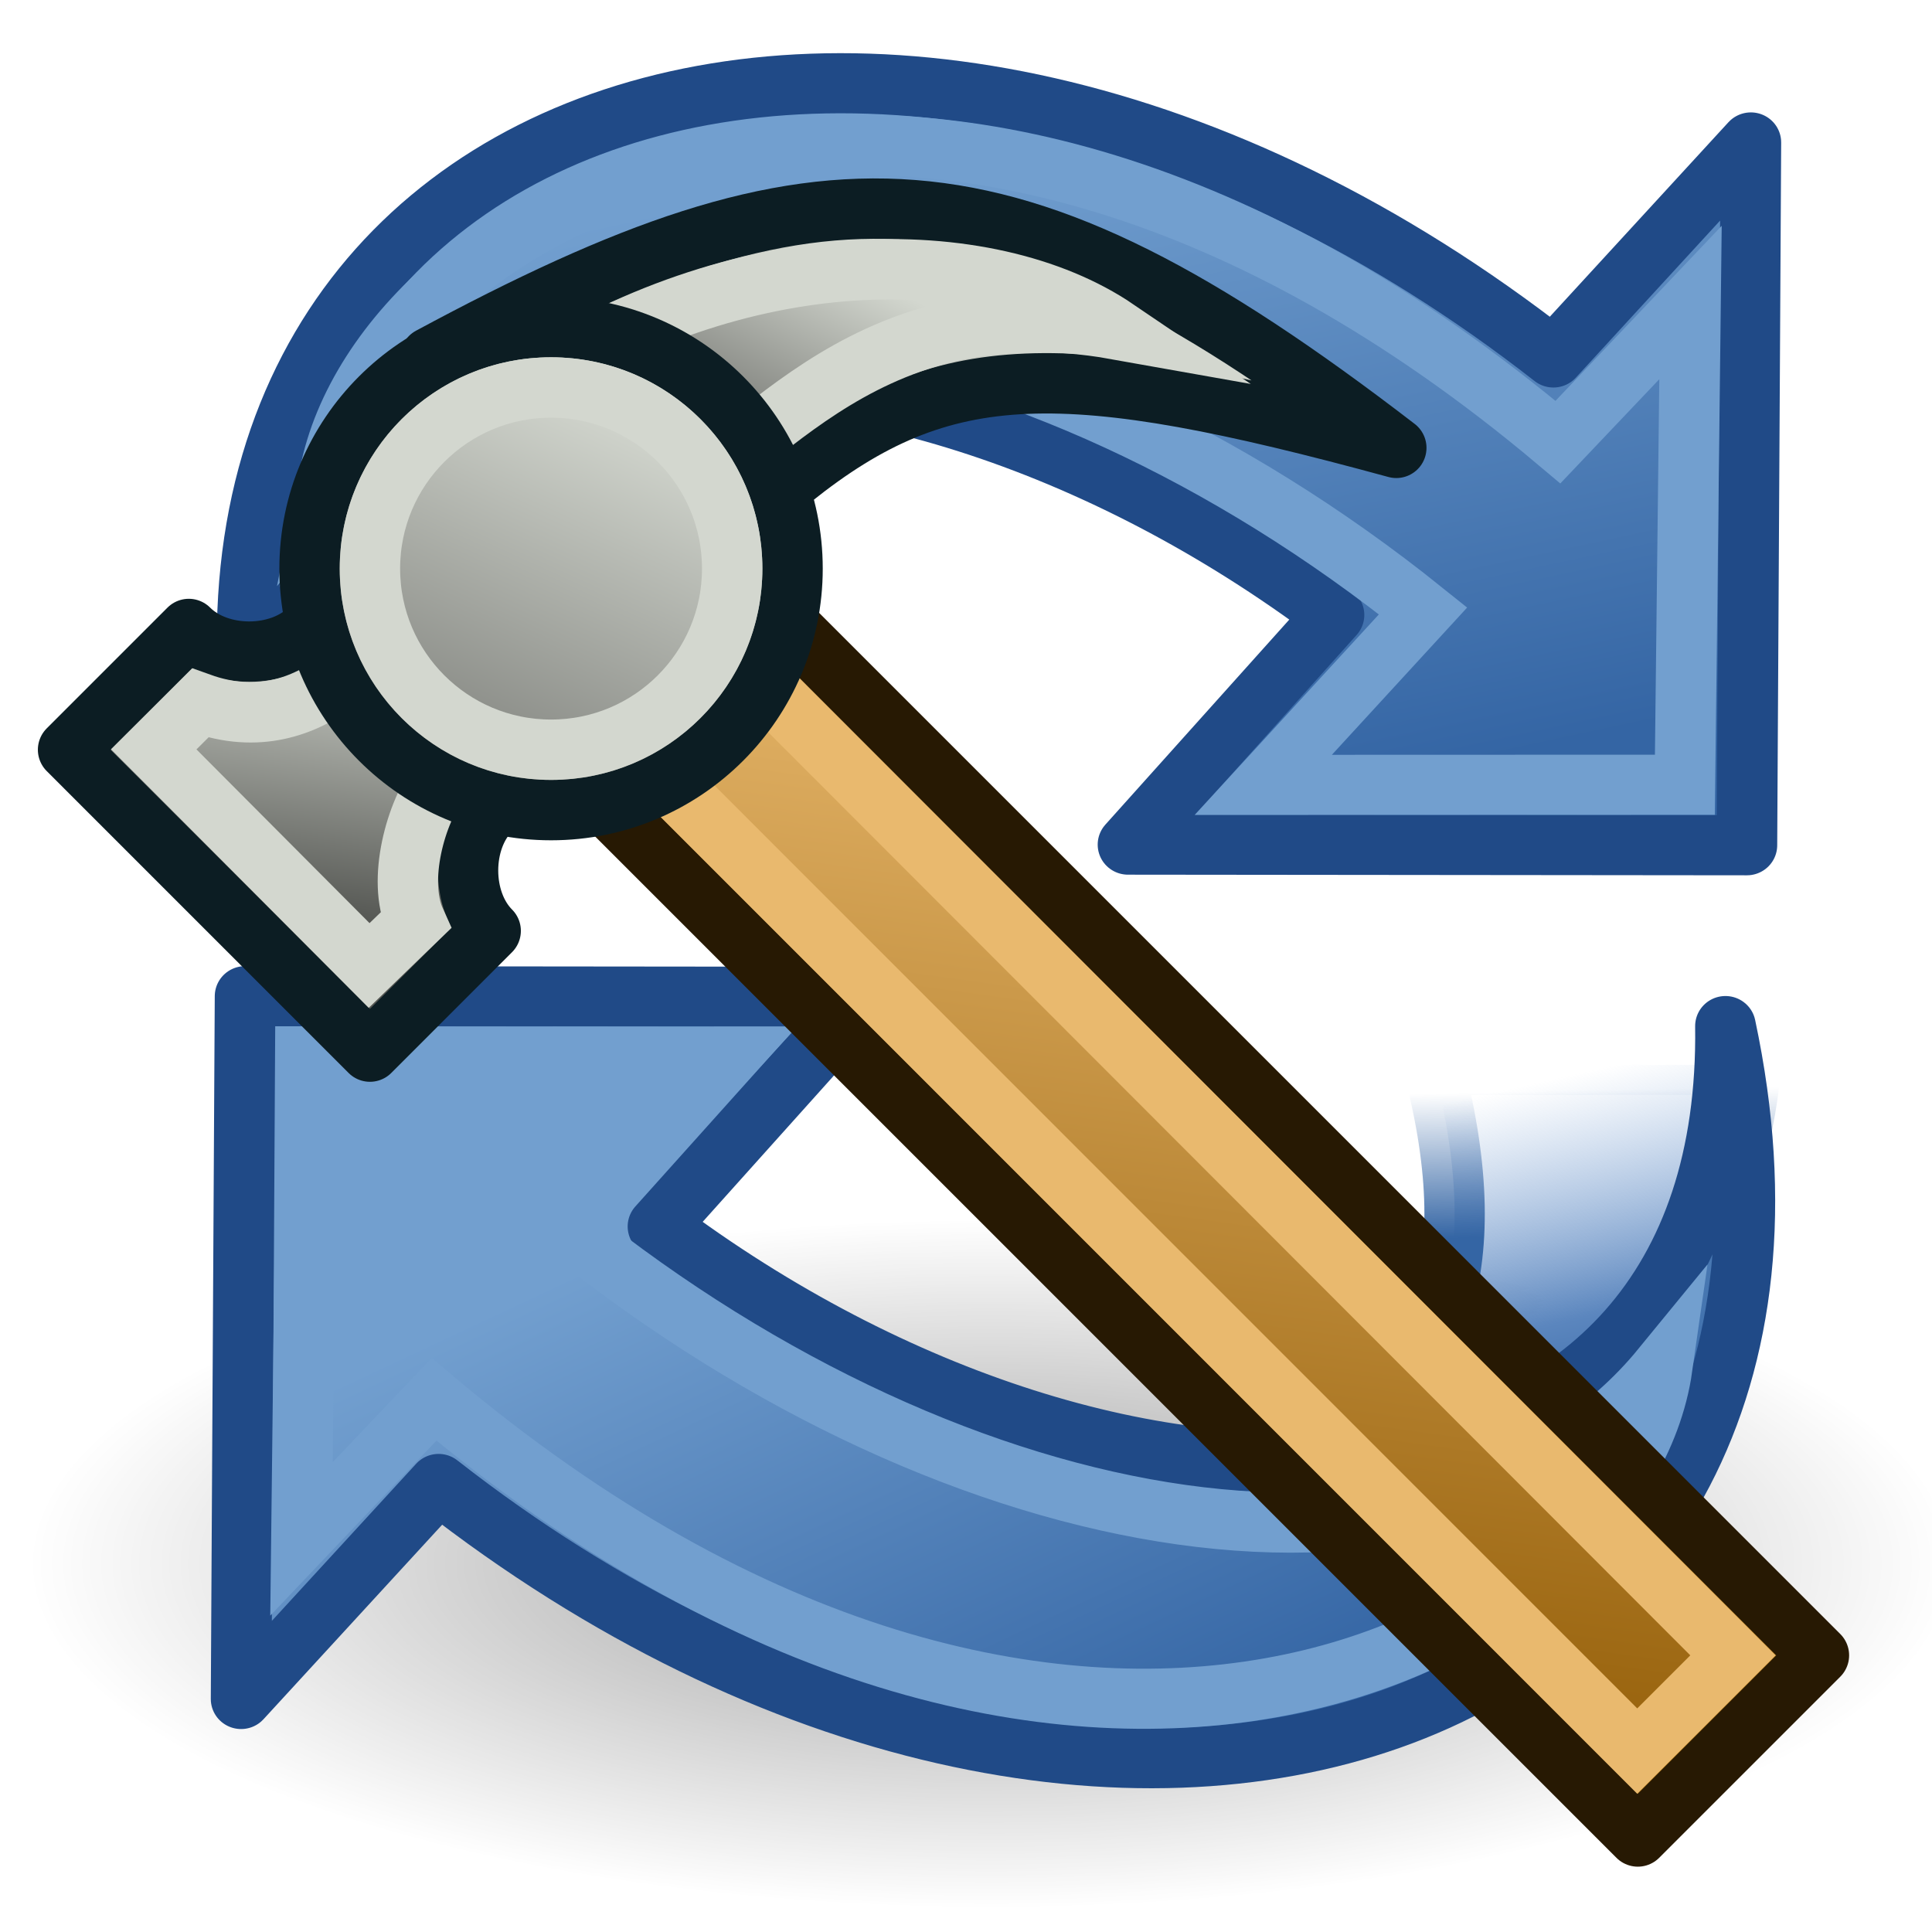
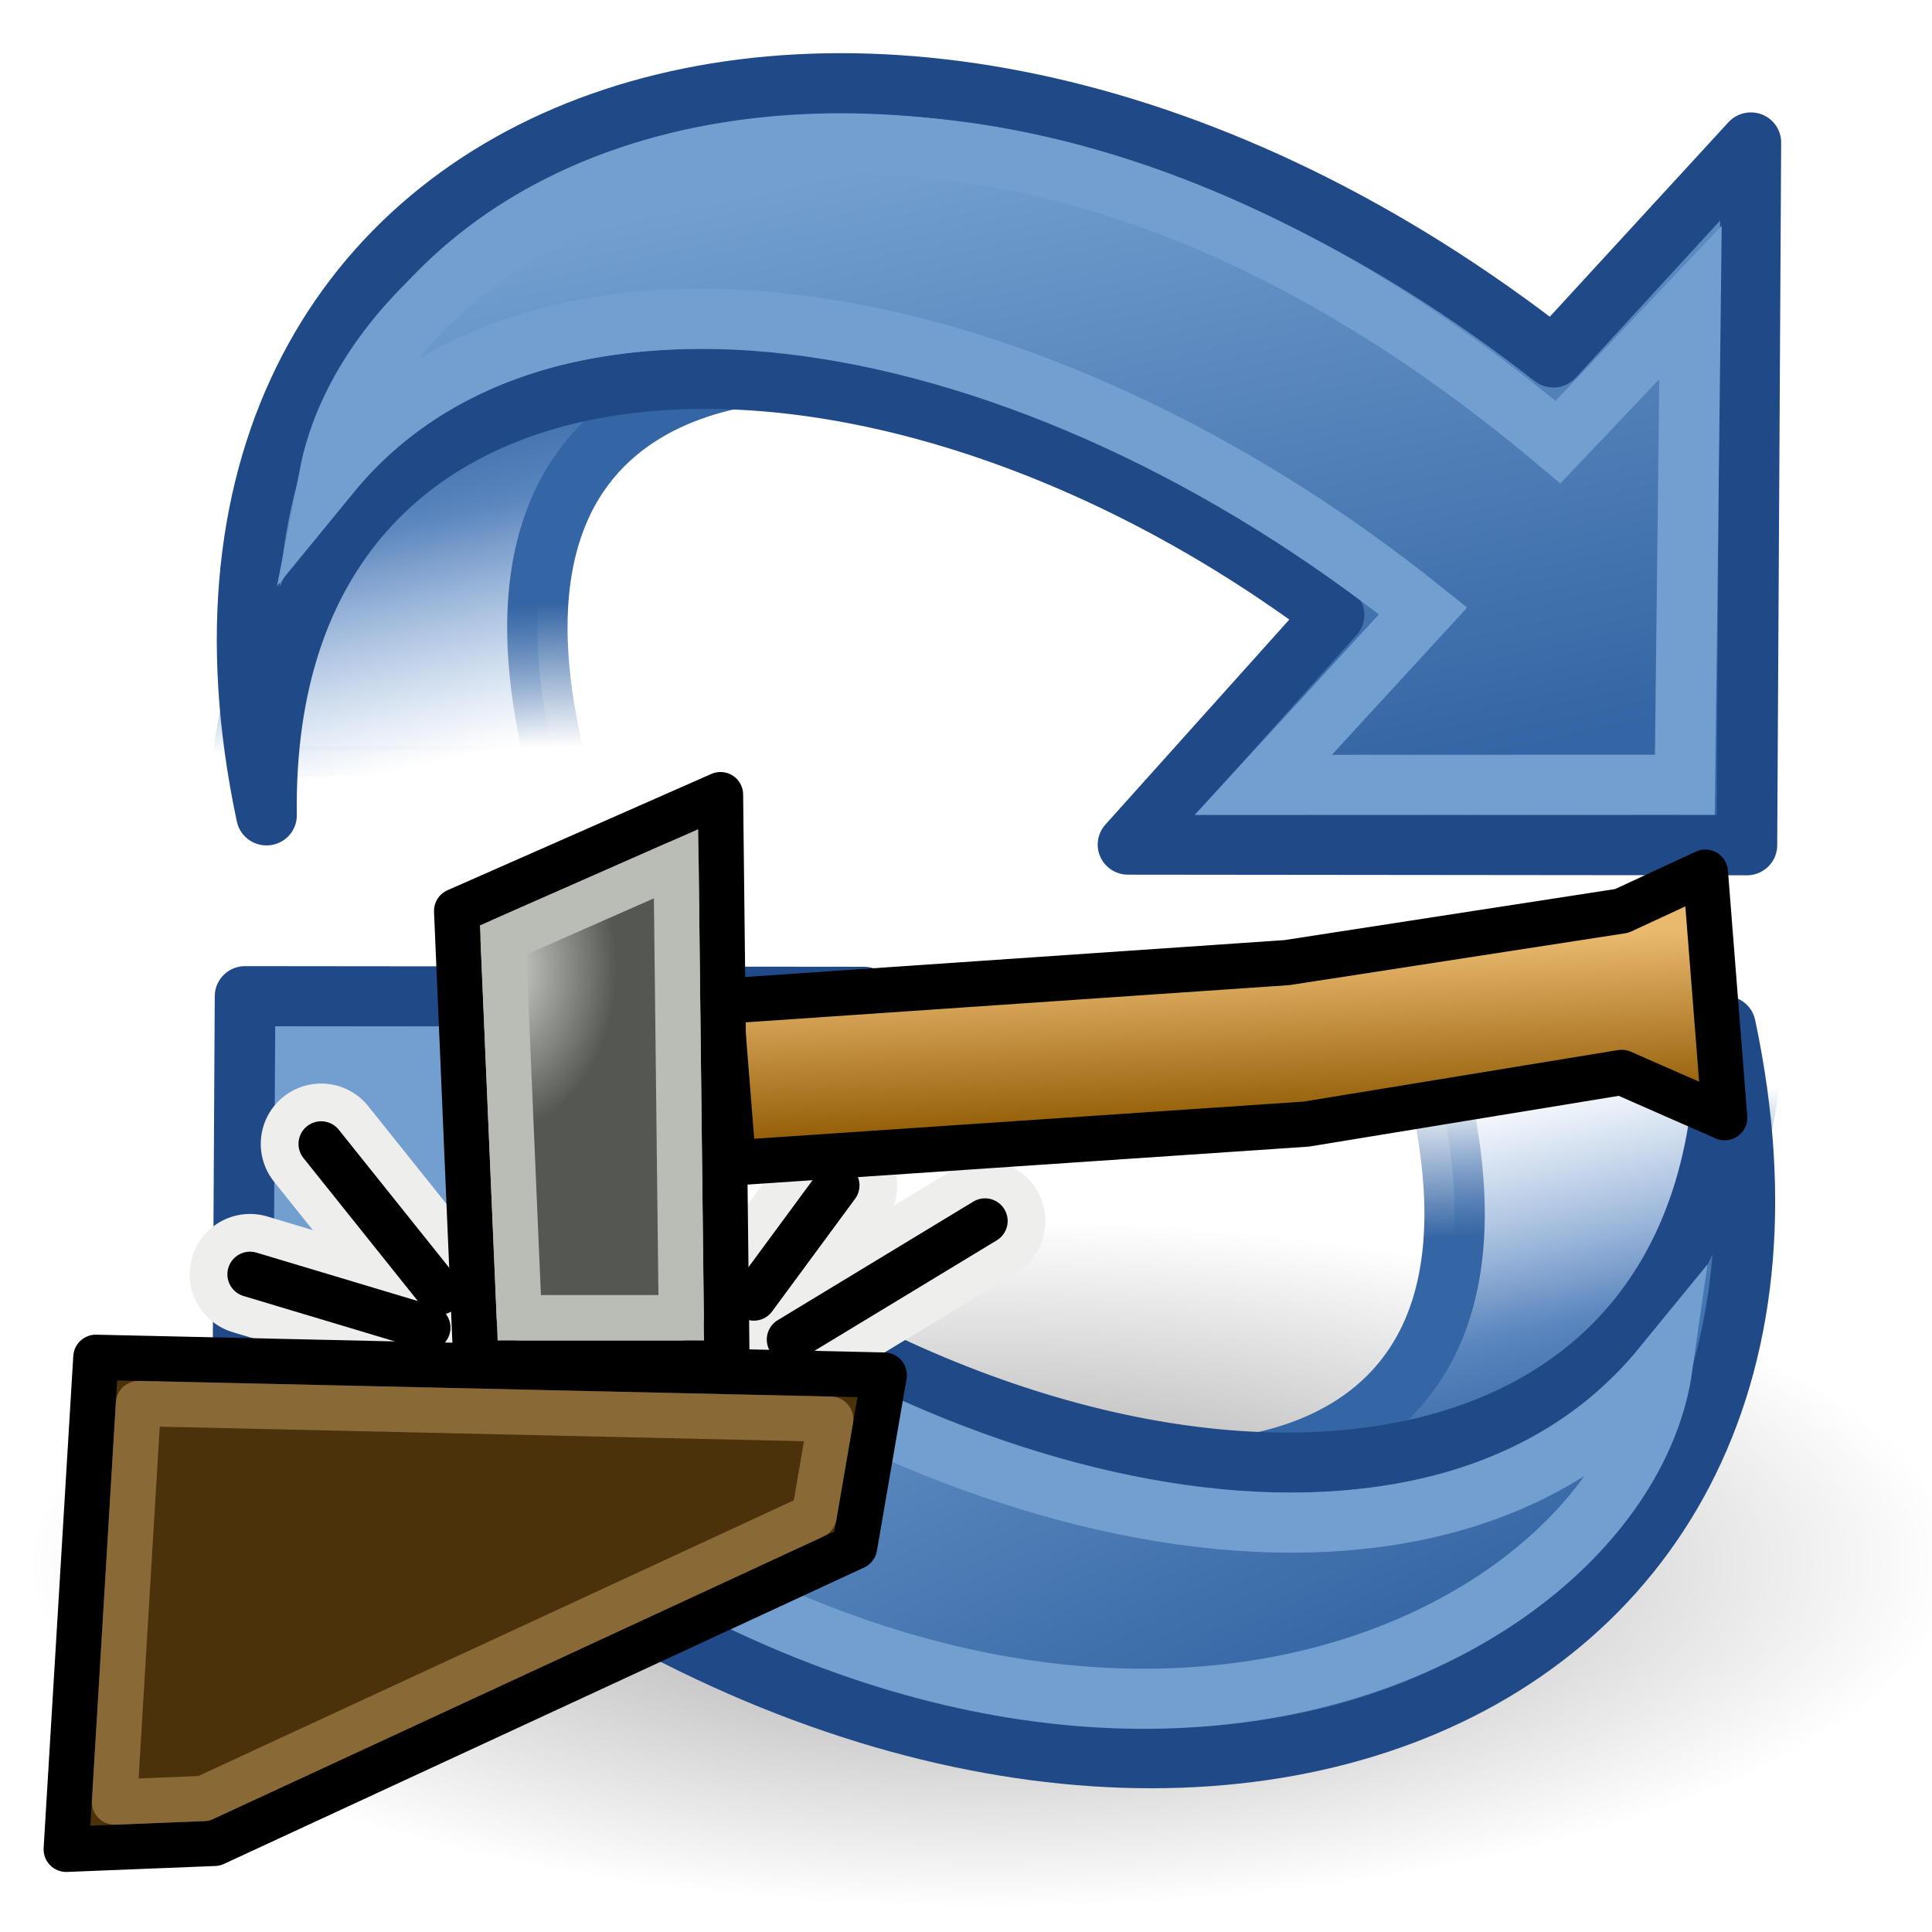
<svg xmlns="http://www.w3.org/2000/svg" xmlns:xlink="http://www.w3.org/1999/xlink" width="64" height="64" id="svg2869" version="1.1" viewBox="0 0 64 64">
  <defs id="defs2871">
    <linearGradient id="swatch74">
      <stop style="stop-color:#000000;stop-opacity:1;" offset="0" id="stop74" />
    </linearGradient>
    <linearGradient id="linearGradient5">
      <stop style="stop-color:#ef2929;stop-opacity:1;" offset="0" id="stop19" />
      <stop style="stop-color:#ef2929;stop-opacity:0;" offset="1" id="stop20" />
    </linearGradient>
    <linearGradient id="swatch18">
      <stop style="stop-color:#ef2929;stop-opacity:1;" offset="0" id="stop18" />
    </linearGradient>
    <linearGradient id="swatch15">
      <stop style="stop-color:#3d0000;stop-opacity:1;" offset="0" id="stop15" />
    </linearGradient>
    <linearGradient id="linearGradient5-1">
      <stop style="stop-color:#ef2929;stop-opacity:1;" offset="0" id="stop5" />
      <stop style="stop-color:#ef2929;stop-opacity:0;" offset="1" id="stop6" />
    </linearGradient>
    <linearGradient id="linearGradient3836-9">
      <stop style="stop-color:#a40000;stop-opacity:1" offset="0" id="stop3838-8" />
      <stop style="stop-color:#ef2929;stop-opacity:1" offset="1" id="stop3840-1" />
    </linearGradient>
    <linearGradient y2="21.837" x2="47.502" y1="51.18" x1="53.897" gradientTransform="translate(0,-4)" gradientUnits="userSpaceOnUse" id="linearGradient1905" xlink:href="#linearGradient3777" />
    <linearGradient id="linearGradient3777">
      <stop style="stop-color:#204a87;stop-opacity:1" offset="0" id="stop3779" />
      <stop style="stop-color:#3465a4;stop-opacity:1" offset="1" id="stop3781" />
    </linearGradient>
    <linearGradient y2="21.311" x2="17.329" y1="55.718" x1="22.117" gradientTransform="translate(0,-4)" gradientUnits="userSpaceOnUse" id="linearGradient1907" xlink:href="#linearGradient3767" />
    <linearGradient id="linearGradient3767">
      <stop style="stop-color:#3465a4;stop-opacity:1" offset="0" id="stop3769" />
      <stop style="stop-color:#729fcf;stop-opacity:1" offset="1" id="stop3771" />
    </linearGradient>
    <linearGradient id="linearGradient3805">
      <stop style="stop-color:#3465a4;stop-opacity:1;" offset="0" id="stop3807" />
      <stop style="stop-color:#3465a4;stop-opacity:0;" offset="1" id="stop3809" />
    </linearGradient>
    <linearGradient id="linearGradient3143">
      <stop style="stop-color:#729fcf;stop-opacity:1" offset="0" id="stop3145" />
      <stop style="stop-color:#3465a4;stop-opacity:1" offset="1" id="stop3147" />
    </linearGradient>
    <linearGradient id="linearGradient3895">
      <stop style="stop-color:#729fcf;stop-opacity:1;" offset="0" id="stop3897" />
      <stop style="stop-color:#204a87;stop-opacity:1;" offset="1" id="stop3899" />
    </linearGradient>
    <radialGradient xlink:href="#linearGradient8662" id="radialGradient1503" gradientUnits="userSpaceOnUse" gradientTransform="matrix(2.041439,0,0,0.7302722,-83.54261,-78.39501)" cx="24.837" cy="36.421" fx="24.837" fy="36.421" r="15.645" />
    <linearGradient id="linearGradient8662">
      <stop style="stop-color:#000000;stop-opacity:1;" offset="0" id="stop8664" />
      <stop style="stop-color:#000000;stop-opacity:0;" offset="1" id="stop8666" />
    </linearGradient>
    <linearGradient xlink:href="#linearGradient2831" id="linearGradient1486" gradientUnits="userSpaceOnUse" gradientTransform="matrix(1.370336,0,0,1.358911,0.02150968,-18.21492)" x1="13.479" y1="10.612" x2="15.419" y2="19.115" />
    <linearGradient id="linearGradient2831">
      <stop style="stop-color:#3465a4;stop-opacity:1;" offset="0" id="stop2833" />
      <stop id="stop2855" offset="0.333" style="stop-color:#5b86be;stop-opacity:1;" />
      <stop style="stop-color:#83a8d8;stop-opacity:0;" offset="1" id="stop2835" />
    </linearGradient>
    <linearGradient xlink:href="#linearGradient3805" id="linearGradient1488" gradientUnits="userSpaceOnUse" gradientTransform="matrix(-1.370336,0,0,-1.358911,64.51294,44.46487)" x1="37.128" y1="29.73" x2="37.065" y2="26.194" />
    <linearGradient xlink:href="#linearGradient3895" id="linearGradient3858" gradientUnits="userSpaceOnUse" x1="42.703" y1="20.547" x2="26.606" y2="33.634" />
    <linearGradient xlink:href="#linearGradient3143" id="linearGradient3034" gradientUnits="userSpaceOnUse" x1="41.792" y1="20.135" x2="23.706" y2="34.083" />
    <linearGradient xlink:href="#linearGradient3143" id="linearGradient3034-4" gradientUnits="userSpaceOnUse" x1="26.222" y1="31.126" x2="46.731" y2="21.766" />
    <linearGradient xlink:href="#linearGradient2831" id="linearGradient115" gradientUnits="userSpaceOnUse" gradientTransform="matrix(1.370336,0,0,1.358911,0.02150968,-18.21492)" x1="13.479" y1="10.612" x2="15.419" y2="19.115" />
    <linearGradient xlink:href="#linearGradient3805" id="linearGradient116" gradientUnits="userSpaceOnUse" gradientTransform="matrix(-1.370336,0,0,-1.358911,64.51294,44.46487)" x1="37.128" y1="29.73" x2="37.065" y2="26.194" />
    <linearGradient xlink:href="#linearGradient3895" id="linearGradient117" gradientUnits="userSpaceOnUse" x1="42.703" y1="20.547" x2="26.606" y2="33.634" />
    <linearGradient xlink:href="#linearGradient3809" id="linearGradient3815" x1="48.625" y1="22.875" x2="43.312" y2="11.187" gradientUnits="userSpaceOnUse" gradientTransform="matrix(0.9411765,0,0,0.9411765,1.235294,-0.52941)" />
    <linearGradient id="linearGradient3809">
      <stop style="stop-color:#888a85;stop-opacity:1" offset="0" id="stop3811" />
      <stop style="stop-color:#d3d7cf;stop-opacity:1" offset="1" id="stop3813" />
    </linearGradient>
    <linearGradient gradientTransform="translate(-1.4286691e-8,-2)" xlink:href="#linearGradient3809" id="linearGradient3841" x1="38.244" y1="11.473" x2="35.803" y2="6.653" gradientUnits="userSpaceOnUse" />
    <linearGradient gradientTransform="translate(-1.4286691e-8,-2)" xlink:href="#linearGradient3861" id="linearGradient3867" x1="52.818" y1="28.469" x2="51.8" y2="20.9" gradientUnits="userSpaceOnUse" />
    <linearGradient id="linearGradient3861">
      <stop style="stop-color:#555753;stop-opacity:1" offset="0" id="stop3863" />
      <stop style="stop-color:#babdb6;stop-opacity:1" offset="1" id="stop3865" />
    </linearGradient>
    <linearGradient gradientTransform="translate(-1.4286691e-8,-2)" y2="18.185" x2="29.677" y1="56.069" x1="34.949" gradientUnits="userSpaceOnUse" id="linearGradient3041" xlink:href="#linearGradient3783" />
    <linearGradient id="linearGradient3783">
      <stop style="stop-color:#8f5902;stop-opacity:1" offset="0" id="stop3785" />
      <stop style="stop-color:#e9b96e;stop-opacity:1" offset="1" id="stop3787" />
    </linearGradient>
+     <radialGradient xlink:href="#linearGradient3828" id="radialGradient3926" gradientUnits="userSpaceOnUse" gradientTransform="matrix(0.7481999,2.2864848e-7,-3.1842304e-7,1.041967,1.206932,7.78509)" cx="7.601" cy="19.424" fx="7.601" fy="19.424" r="4.212" />
+     <linearGradient id="linearGradient3828">
+       <stop style="stop-color:#d3d7cf;stop-opacity:1" offset="0" id="stop3830" />
+       <stop style="stop-color:#555753;stop-opacity:1" offset="1" id="stop3832" />
+     </linearGradient>
+     <linearGradient xlink:href="#linearGradient3838" id="linearGradient3928" gradientUnits="userSpaceOnUse" x1="27.784" y1="22.279" x2="27.547" y2="17.506" gradientTransform="matrix(1.085895,0,0,1.089866,-1.986032,7.492032)" />
+     <linearGradient id="linearGradient3838">
+       <stop style="stop-color:#8f5902;stop-opacity:1" offset="0" id="stop3840" />
+       <stop style="stop-color:#e9b96e;stop-opacity:1" offset="1" id="stop3842" />
+     </linearGradient>
  </defs>
  <g id="layer1">
    <ellipse transform="scale(-1)" id="path8660" style="color:#000000;display:inline;overflow:visible;visibility:visible;opacity:0.383;fill:url(#radialGradient1503);fill-opacity:1;fill-rule:evenodd;stroke:none;stroke-width:1.667;marker:none" cx="-32.839" cy="-51.798" rx="31.938" ry="11.425" />
    <g id="g3863" transform="translate(0,16)">
      <path id="path2865" d="m 27,-3.692 c 0,0 -12.247,-0.849 -8.479,13.419 H 7.987 c 0,0 0.685,-16.137 19.013,-13.419 z" style="color:#000000;display:block;overflow:visible;visibility:visible;fill:url(#linearGradient115);fill-opacity:1;fill-rule:nonzero;stroke:url(#linearGradient116);stroke-width:2;stroke-linecap:butt;stroke-linejoin:miter;stroke-miterlimit:4;stroke-dasharray:none;stroke-dashoffset:0;stroke-opacity:1;marker:none" />
      <g style="fill:url(#linearGradient117);fill-opacity:1;stroke:#204a87;stroke-width:0.733;stroke-opacity:1" transform="matrix(-0.7934944,-0.6648175,-0.6704067,0.786879,77.66003,0.9404645)" id="g1878">
        <path style="color:#000000;display:block;overflow:visible;visibility:visible;fill:url(#linearGradient3034);fill-opacity:1;fill-rule:nonzero;stroke:#204a87;stroke-width:1.933;stroke-linecap:butt;stroke-linejoin:round;stroke-miterlimit:4;stroke-dasharray:none;stroke-dashoffset:0;stroke-opacity:1;marker:none" d="M 44.307,50.23 C 62.821,35.819 49.665,13.412 22.462,12.498 L 22.114,3.152 7.625,20.497 22.714,33.219 c 0,0 -0.252,-9.881 -0.252,-9.881 18.83,0.999 32.982,14.072 21.844,26.892 z" id="path1880" />
      </g>
      <g id="g2805" transform="matrix(-0.6968652,-0.5838577,-0.5887662,0.6910554,72.3504,1.012742)" style="fill:none;stroke:#729fcf;stroke-width:0.733;stroke-opacity:1">
        <path id="path2807" d="M 52.369,42.345 C 57.337,33.466 49.176,12.602 19.056,12.673 L 18.678,5.663 7.438,19.283 19.129,29.167 18.808,20.555 c 18.245,0.382 33.804,9.458 33.561,21.79 z" style="color:#000000;display:block;overflow:visible;visibility:visible;fill:none;stroke:#729fcf;stroke-width:2.201;stroke-linecap:butt;stroke-linejoin:miter;stroke-miterlimit:21;stroke-dasharray:none;stroke-dashoffset:0;stroke-opacity:1;marker:none" />
      </g>
    </g>
    <g transform="rotate(180,32.99329,22.5)" id="g3863-0">
      <path id="path2865-3" d="m 27,-3.692 c 0,0 -12.247,-0.849 -8.479,13.419 H 7.987 c 0,0 0.685,-16.137 19.013,-13.419 z" style="color:#000000;display:block;overflow:visible;visibility:visible;fill:url(#linearGradient1486);fill-opacity:1;fill-rule:nonzero;stroke:url(#linearGradient1488);stroke-width:2;stroke-linecap:butt;stroke-linejoin:miter;stroke-miterlimit:4;stroke-dasharray:none;stroke-dashoffset:0;stroke-opacity:1;marker:none" />
      <g style="fill:url(#linearGradient3858);fill-opacity:1;stroke:#204a87;stroke-width:0.733;stroke-opacity:1" transform="matrix(-0.7934944,-0.6648175,-0.6704067,0.786879,77.66003,0.9404645)" id="g1878-6">
        <path style="color:#000000;display:block;overflow:visible;visibility:visible;fill:url(#linearGradient3034-4);fill-opacity:1;fill-rule:nonzero;stroke:#204a87;stroke-width:1.933;stroke-linecap:butt;stroke-linejoin:round;stroke-miterlimit:4;stroke-dasharray:none;stroke-dashoffset:0;stroke-opacity:1;marker:none" d="M 44.307,50.23 C 62.821,35.819 49.665,13.412 22.462,12.498 L 22.114,3.152 7.625,20.497 22.714,33.219 c 0,0 -0.252,-9.881 -0.252,-9.881 18.83,0.999 32.982,14.072 21.844,26.892 z" id="path1880-2" />
      </g>
      <g id="g2805-4" transform="matrix(-0.6968652,-0.5838577,-0.5887662,0.6910554,72.3504,1.012742)" style="fill:none;stroke:#729fcf;stroke-width:0.733;stroke-opacity:1">
        <path id="path2807-5" d="M 52.369,42.345 C 57.865,33.592 49.176,12.602 19.056,12.673 L 18.678,5.663 7.438,19.283 19.129,29.167 18.808,20.555 c 18.245,0.382 33.804,9.458 33.561,21.79 z" style="color:#000000;display:block;overflow:visible;visibility:visible;fill:none;stroke:#729fcf;stroke-width:2.201;stroke-linecap:butt;stroke-linejoin:miter;stroke-miterlimit:21;stroke-dasharray:none;stroke-dashoffset:0;stroke-opacity:1;marker:none" />
      </g>
    </g>
  </g>
-   <g id="g45" transform="matrix(-1,0,0,1,63.25448,3.835835)">
-     <path style="fill:url(#linearGradient3041);fill-opacity:1;stroke:#271903;stroke-width:2;stroke-linecap:butt;stroke-linejoin:round;stroke-opacity:1" d="m 3,51 36,-36 6,6 -36,36 z" id="path3763" />
-     <path style="fill:none;stroke:#e9b96e;stroke-width:2;stroke-linecap:butt;stroke-linejoin:miter;stroke-opacity:1" d="m 5.848,51 33.228,-33.266 3.393,2.981 -33.45,33.456 z" id="path3763-1" />
-     <path style="fill:url(#linearGradient3867);fill-opacity:1;stroke:#0c1d23;stroke-width:2;stroke-linecap:butt;stroke-linejoin:round;stroke-opacity:1" d="m 53,17 c 1,1 3,1 4,0 l 4,4 -10,10 -4,-4 c 1,-1 1,-3 0,-4 z" id="path2991" />
-     <path style="fill:url(#linearGradient3841);fill-opacity:1;stroke:#0c1d23;stroke-width:2;stroke-linecap:butt;stroke-linejoin:round;stroke-opacity:1" d="M 49,8 C 36,1 30,1 17,11 28,8 32,8 37,12 Z" id="path3761" />
-     <path style="fill:none;stroke:#d3d7cf;stroke-width:2;stroke-linecap:butt;stroke-linejoin:miter;stroke-miterlimit:58.8;stroke-dasharray:none;stroke-opacity:1" d="M 46,9 C 38.822,4.152 30.558,4.164 26.266,7.076 c 8.81,-1.569 12.214,4.872 15.164,5.556 z" id="path3761-4" />
-     <path style="fill:none;stroke:#d3d7cf;stroke-width:2;stroke-linecap:butt;stroke-linejoin:miter;stroke-opacity:1" d="m 51.993,18.678 c 1.188,0.919 2.745,1.456 4.631,0.778 l 1.537,1.53 -7.134,7.161 -1.53,-1.477 c 0.611,-1.349 -0.013,-3.597 -0.812,-4.638 z" id="path2991-0" />
-     <circle style="fill:url(#linearGradient3815);fill-opacity:1;stroke:#0c1d23;stroke-width:2;stroke-linecap:round;stroke-linejoin:round;stroke-miterlimit:4;stroke-dasharray:none;stroke-dashoffset:2.04;stroke-opacity:1" id="path2989" cx="45" cy="15" r="8" />
-     <ellipse style="fill:none;stroke:#d3d7cf;stroke-width:2;stroke-linecap:round;stroke-linejoin:round;stroke-miterlimit:4;stroke-dasharray:none;stroke-dashoffset:2.04;stroke-opacity:1" id="path2989-7" cx="45" cy="15" rx="6" ry="6" />
+   <g id="g3913" transform="matrix(1.110774,0,0,1.110774,9.656301,2.052319)" style="stroke-width:1.35;stroke-dasharray:none">
+     <path id="path3" d="m 4.066,37.747 -5.303,-1.591" style="fill:none;stroke:#eeeeec;stroke-width:3.601;stroke-linecap:round;stroke-linejoin:round;stroke-dasharray:none;stroke-opacity:1" />
+     <path id="path4" d="M 4.419,36.686 0.884,32.267" style="fill:none;stroke:#eeeeec;stroke-width:3.601;stroke-linecap:round;stroke-linejoin:round;stroke-dasharray:none;stroke-opacity:1" />
+     <path id="path5" d="m 14.849,38.101 5.834,-3.536" style="fill:none;stroke:#eeeeec;stroke-width:3.601;stroke-linecap:round;stroke-linejoin:round;stroke-dasharray:none;stroke-opacity:1" />
+     <path id="path6" d="m 13.789,36.863 2.475,-3.359" style="fill:none;stroke:#eeeeec;stroke-width:3.601;stroke-linecap:round;stroke-linejoin:round;stroke-dasharray:none;stroke-opacity:1" />
+     <path id="path3048" d="m 12.795,28.016 16.893,-1.156 9.982,-1.541 2.495,-1.156 0.576,7.321 -3.071,-1.349 -9.406,1.541 -17.085,1.156 z" style="fill:url(#linearGradient3928);fill-opacity:1;stroke:#000000;stroke-width:1.35;stroke-linecap:round;stroke-linejoin:round;stroke-dasharray:none;stroke-opacity:1" />
+     <path style="fill:#4b320b;fill-opacity:1;stroke:#000000;stroke-width:1.35;stroke-linecap:round;stroke-linejoin:round;stroke-dasharray:none;stroke-opacity:1" d="m -5.834,38.631 23.511,0.53 -0.884,5.127 -19.092,8.839 -4.419,0.177 z" id="path3050" />
+     <path id="path3052" d="m 4.066,37.747 -5.303,-1.591" style="fill:none;stroke:#000000;stroke-width:1.35;stroke-linecap:round;stroke-linejoin:round;stroke-dasharray:none;stroke-opacity:1" />
+     <path id="path3054" d="M 4.419,36.686 0.884,32.267" style="fill:none;stroke:#000000;stroke-width:1.35;stroke-linecap:round;stroke-linejoin:round;stroke-dasharray:none;stroke-opacity:1" />
+     <path id="path3056" d="m 14.849,38.101 5.834,-3.536" style="fill:none;stroke:#000000;stroke-width:1.35;stroke-linecap:round;stroke-linejoin:round;stroke-dasharray:none;stroke-opacity:1" />
+     <path id="path3058" d="m 13.789,36.863 2.475,-3.359" style="fill:none;stroke:#000000;stroke-width:1.35;stroke-linecap:round;stroke-linejoin:round;stroke-dasharray:none;stroke-opacity:1" />
+     <path style="fill:#4b320b;fill-opacity:1;stroke:#896936;stroke-width:1.35;stroke-linecap:round;stroke-linejoin:round;stroke-dasharray:none;stroke-opacity:1" d="m -4.564,40.01 20.645,0.467 -0.496,2.883 -18.205,8.428 -2.658,0.107 z" id="path1" />
+     <path id="path3046" d="M 4.925,25.319 5.5,38.805 h 7.486 l -0.192,-16.954 z" style="fill:#babdb6;fill-opacity:1;stroke:#000000;stroke-width:1.35;stroke-linecap:round;stroke-linejoin:round;stroke-dasharray:none;stroke-opacity:1" />
+     <path id="path2" d="m 11.684,25.143 0.143,12.422 H 7.377 L 6.934,27.229 Z" style="fill:url(#radialGradient3926);fill-opacity:1;stroke:#babdb6;stroke-width:1.241;stroke-linecap:round;stroke-linejoin:round;stroke-dasharray:none;stroke-opacity:1" transform="matrix(1.085895,0,0,1.089866,-1.218188,-3.489756)" />
  </g>
</svg>
